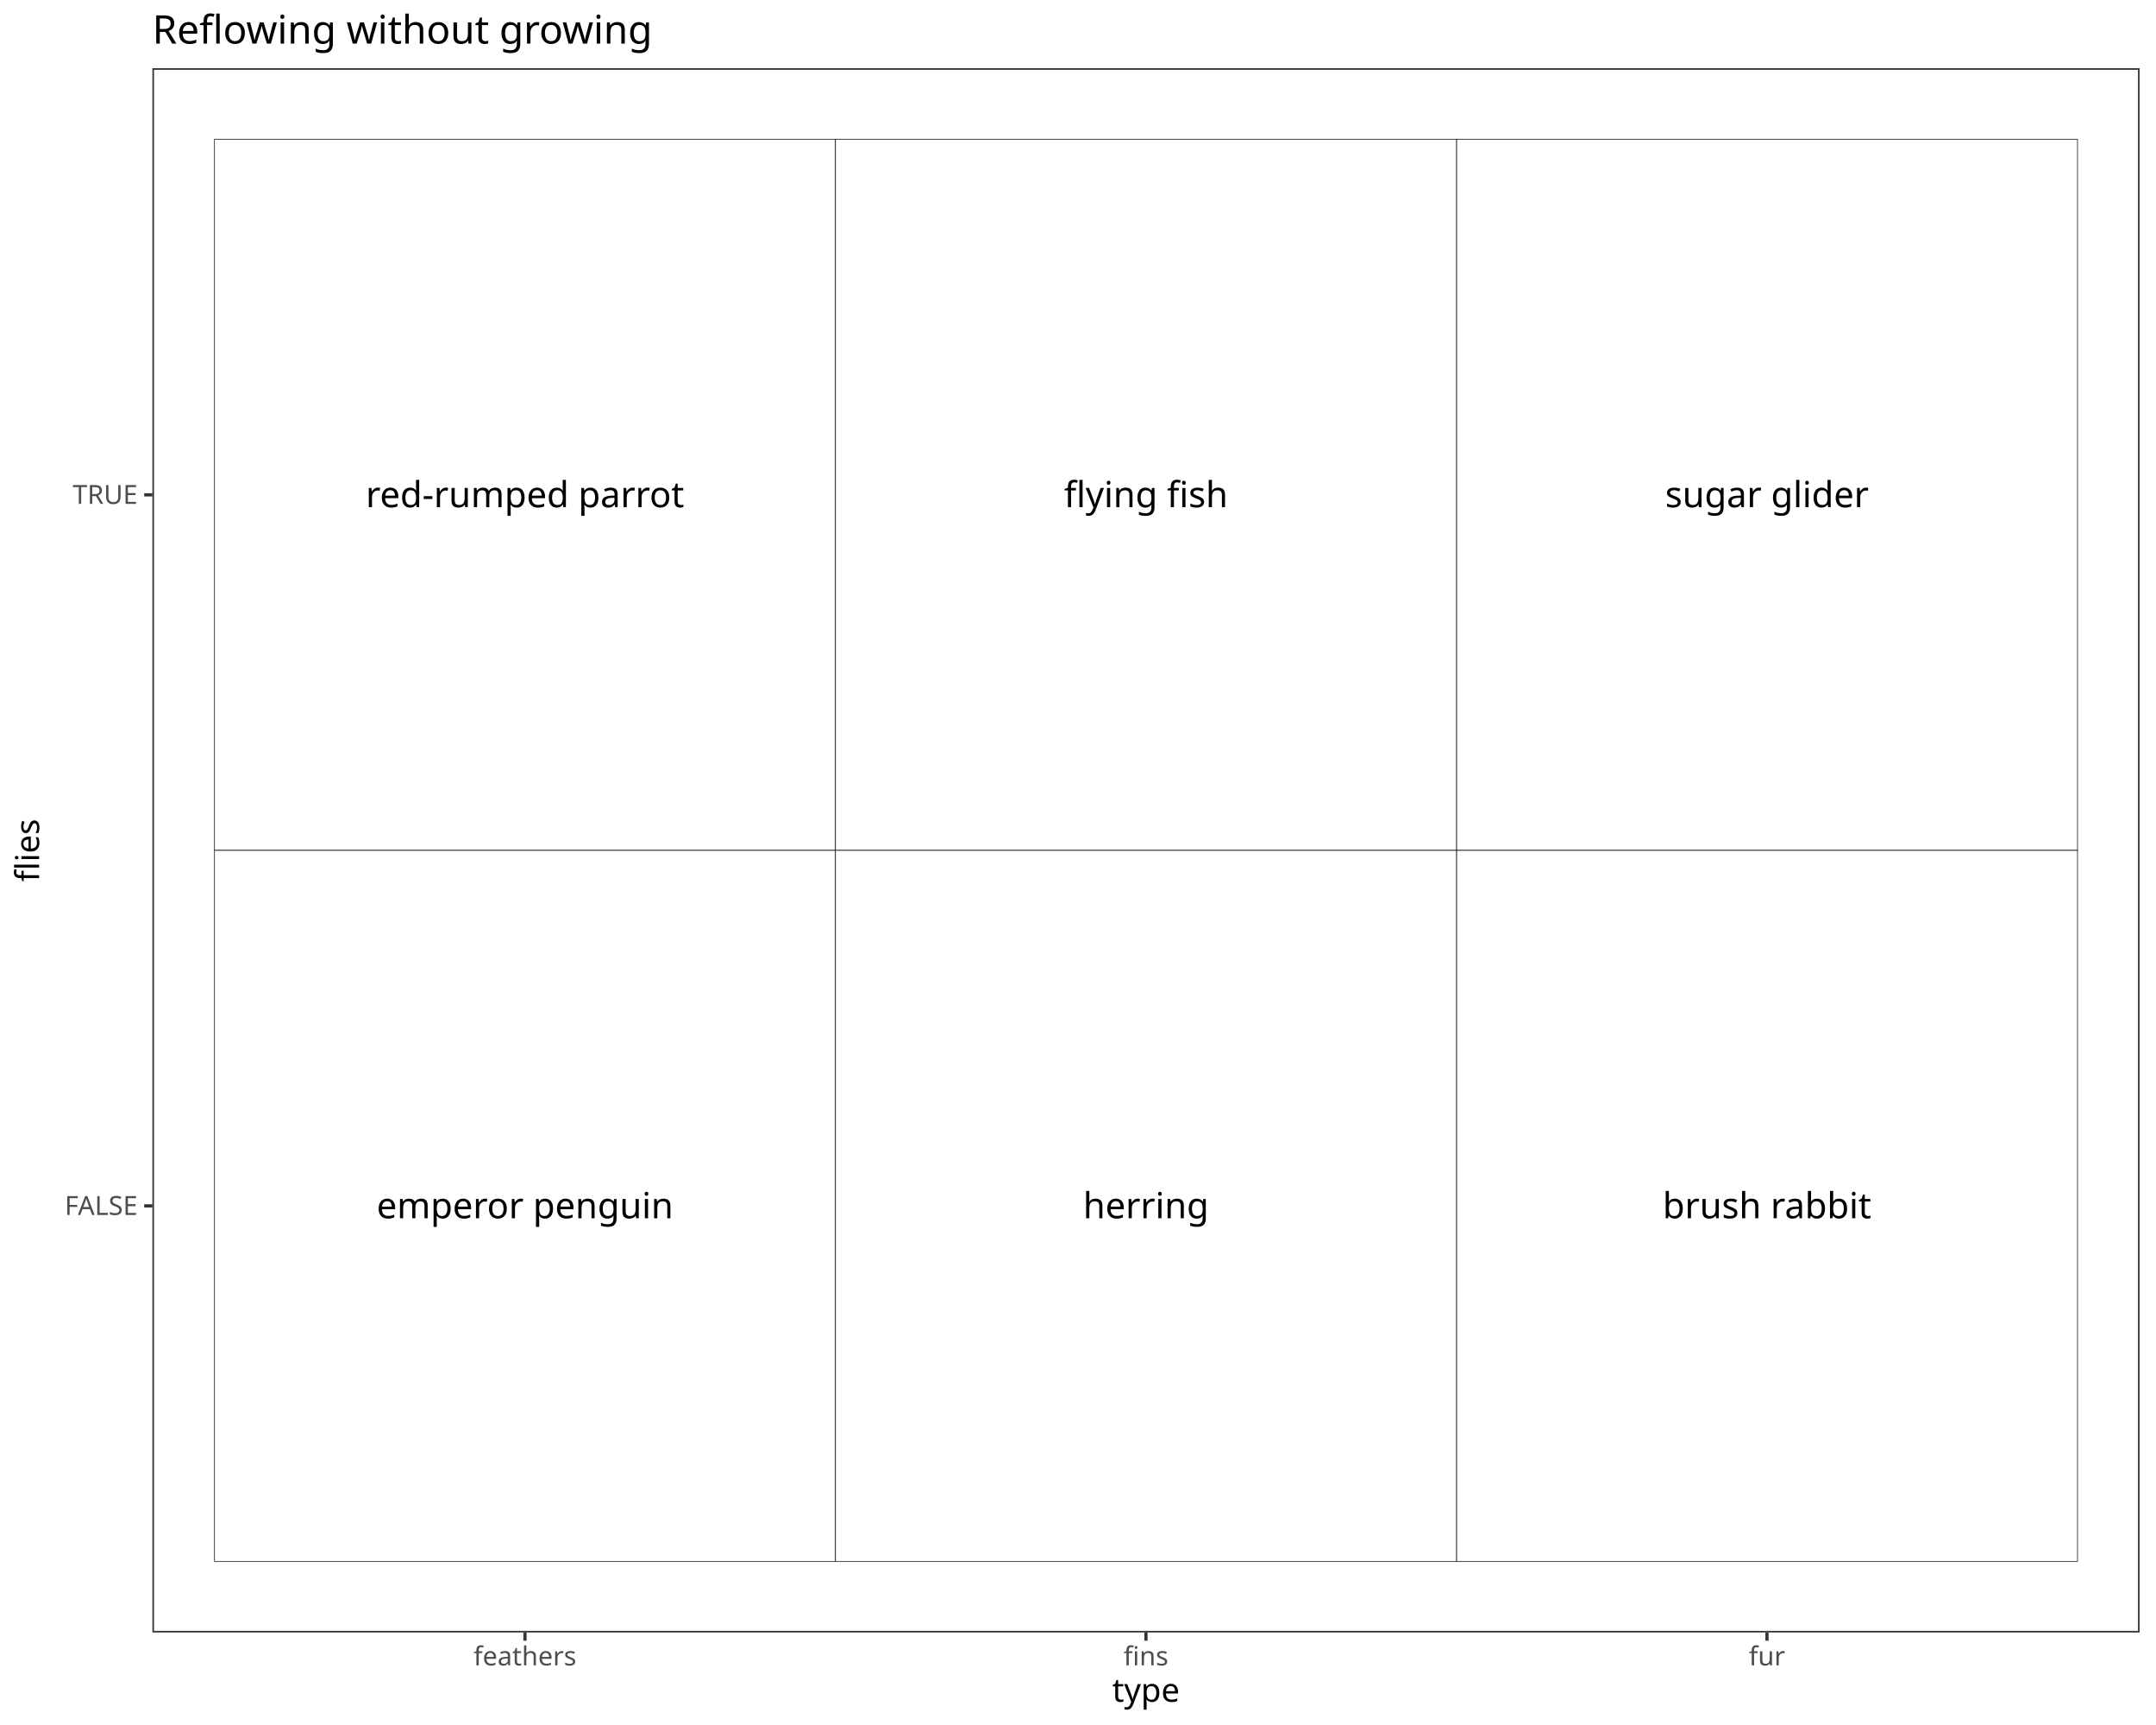
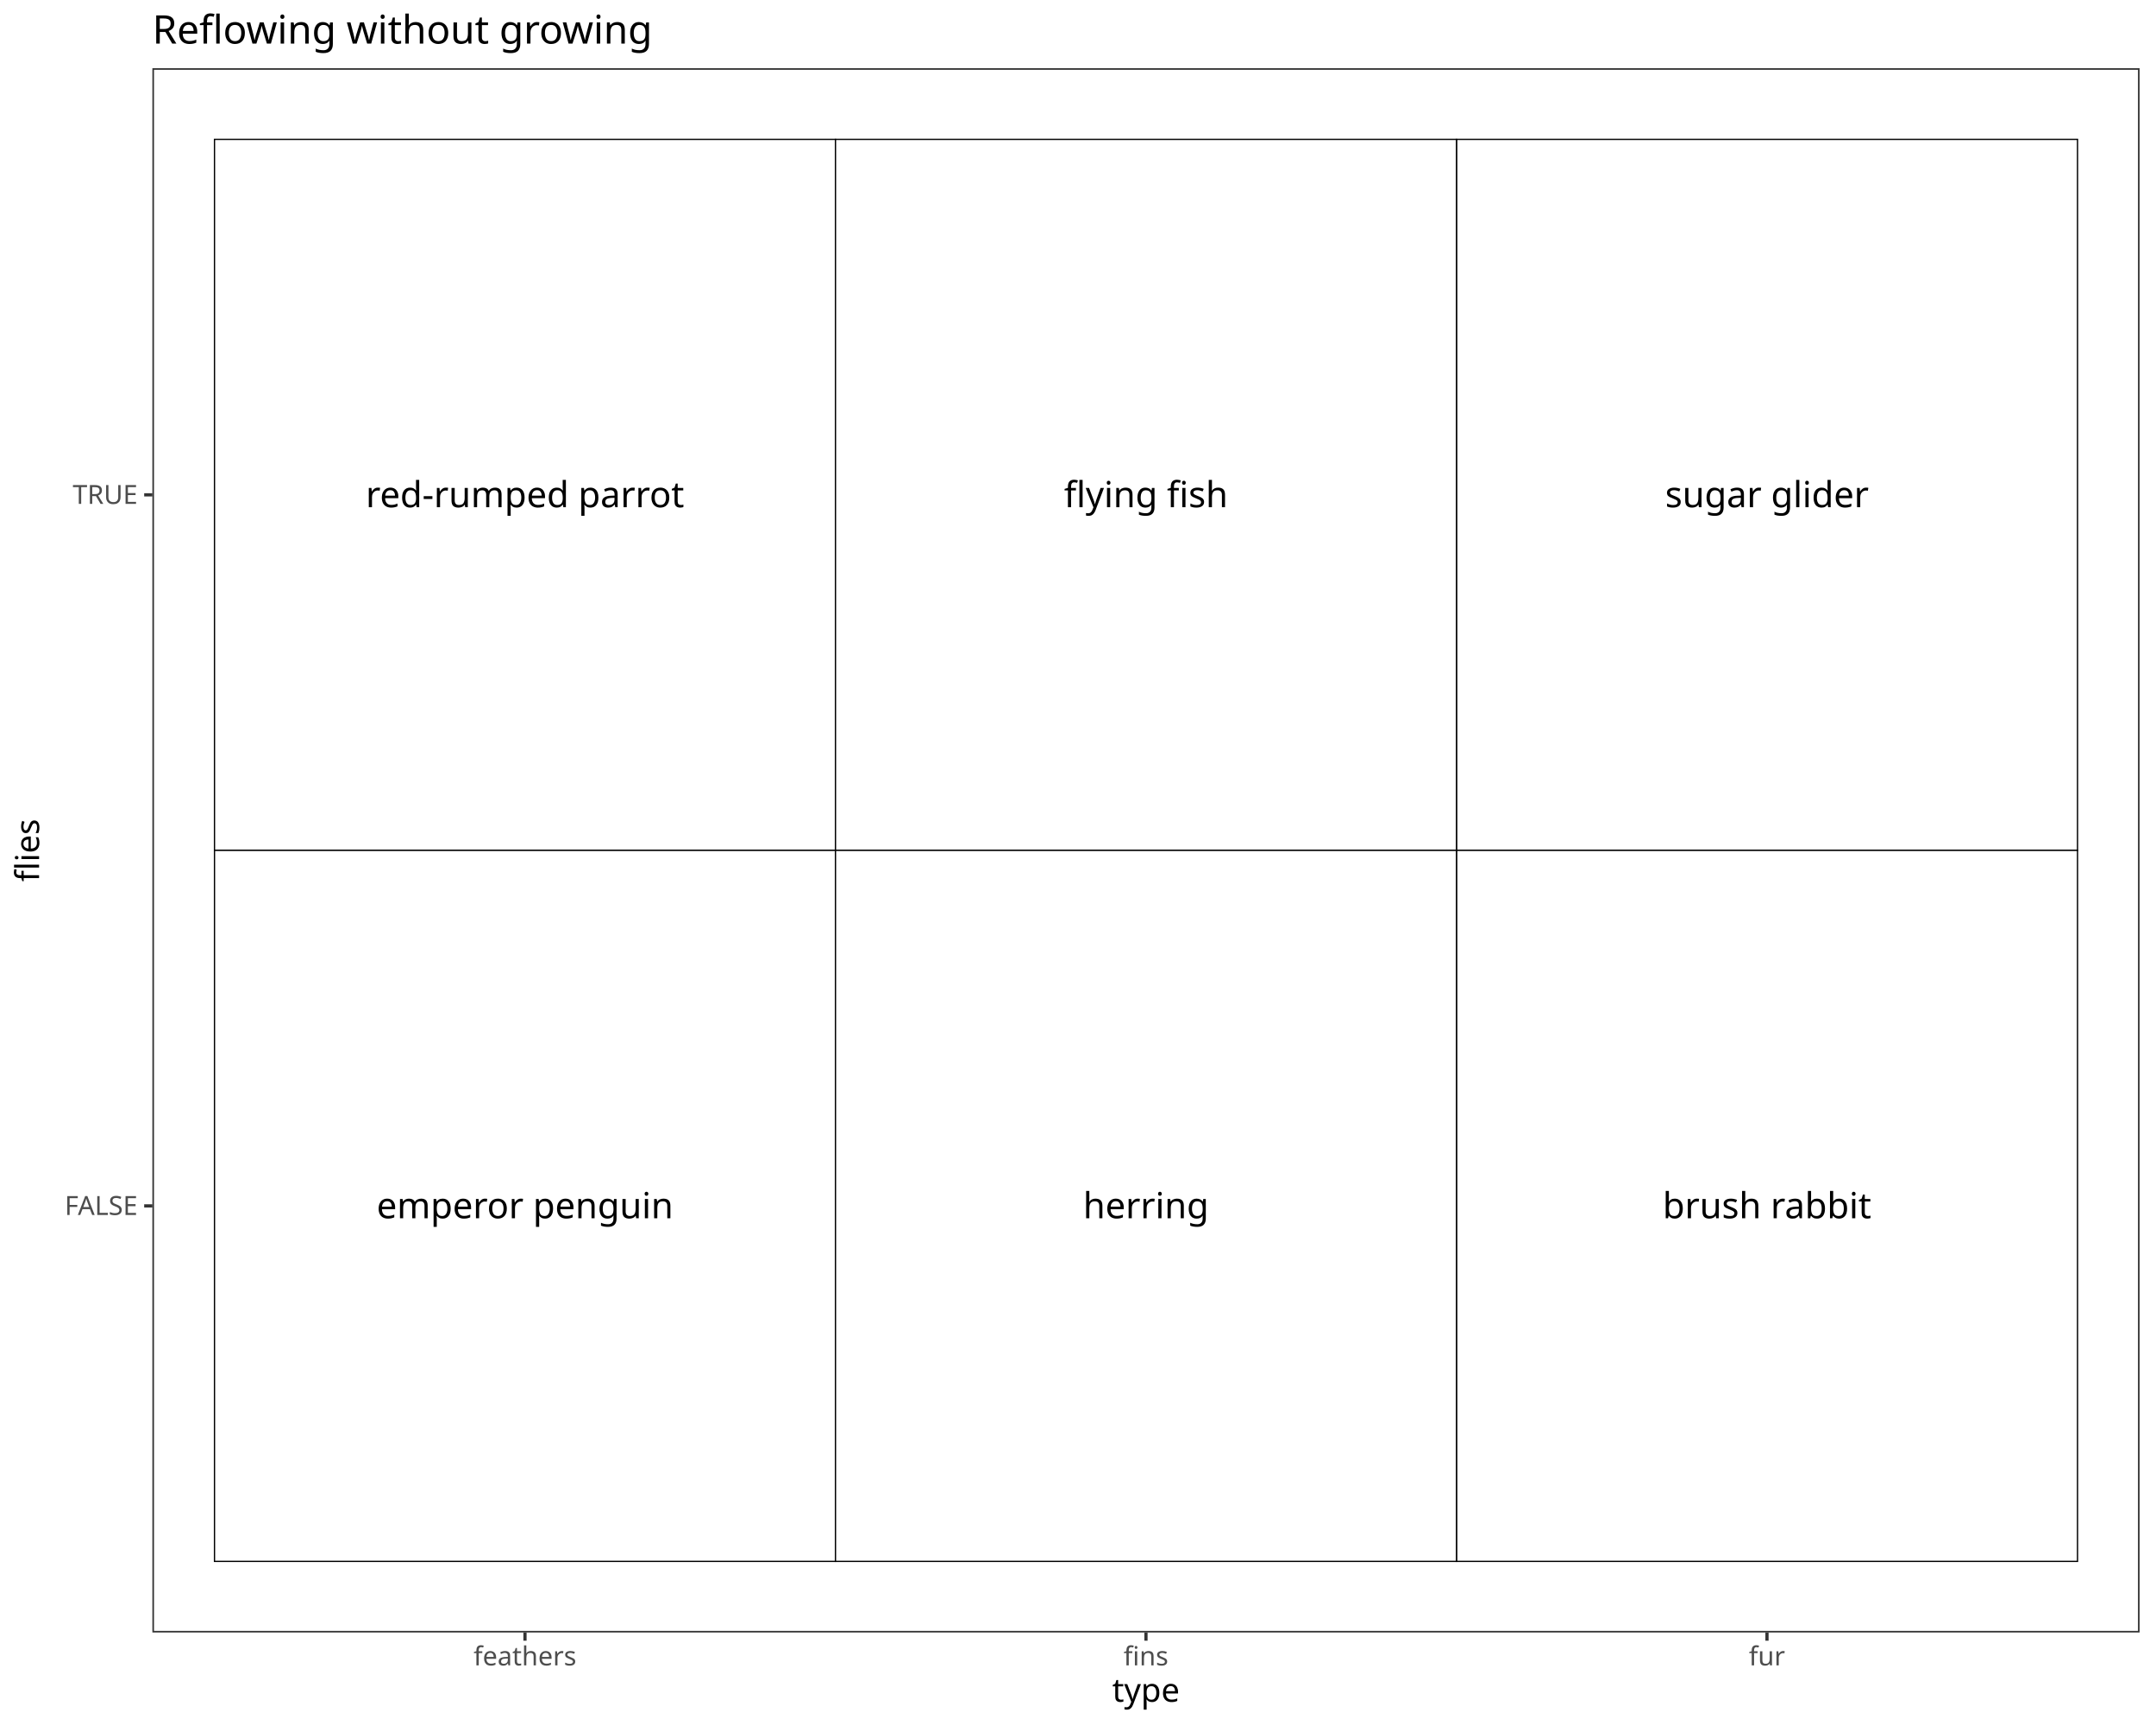
<svg xmlns="http://www.w3.org/2000/svg" class="svglite" data-engine-version="2.0" width="720.00pt" height="576.00pt" viewBox="0 0 720.00 576.00">
  <defs>
    <style type="text/css">
    .svglite line, .svglite polyline, .svglite polygon, .svglite path, .svglite rect, .svglite circle {
      fill: none;
      stroke: #000000;
      stroke-linecap: round;
      stroke-linejoin: round;
      stroke-miterlimit: 10.00;
    }
  </style>
  </defs>
  <rect width="100%" height="100%" style="stroke: none; fill: #FFFFFF;" />
  <defs>
    <clipPath id="cpMC4wMHw3MjAuMDB8MC4wMHw1NzYuMDA=">
      <rect x="0.00" y="0.00" width="720.00" height="576.00" />
    </clipPath>
  </defs>
  <g clip-path="url(#cpMC4wMHw3MjAuMDB8MC4wMHw1NzYuMDA=)">
    <rect x="0.00" y="0.00" width="720.00" height="576.00" style="stroke-width: 1.07; stroke: #FFFFFF; fill: #FFFFFF;" />
  </g>
  <defs>
    <clipPath id="cpNTAuODl8NzE0LjUyfDIyLjc4fDU0NS4xMQ==">
      <rect x="50.89" y="22.78" width="663.63" height="522.33" />
    </clipPath>
  </defs>
  <g clip-path="url(#cpNTAuODl8NzE0LjUyfDIyLjc4fDU0NS4xMQ==)">
    <rect x="50.89" y="22.78" width="663.63" height="522.33" style="stroke-width: 1.07; stroke: none; fill: #FFFFFF;" />
-     <rect x="71.63" y="46.53" width="207.39" height="237.42" style="stroke-width: 0.21; stroke-linecap: butt; stroke-linejoin: miter; fill: #FFFFFF;" />
-     <rect x="71.63" y="283.95" width="207.39" height="237.42" style="stroke-width: 0.21; stroke-linecap: butt; stroke-linejoin: miter; fill: #FFFFFF;" />
-     <rect x="486.40" y="46.53" width="207.39" height="237.42" style="stroke-width: 0.21; stroke-linecap: butt; stroke-linejoin: miter; fill: #FFFFFF;" />
-     <rect x="486.40" y="283.95" width="207.39" height="237.42" style="stroke-width: 0.21; stroke-linecap: butt; stroke-linejoin: miter; fill: #FFFFFF;" />
-     <rect x="279.01" y="46.53" width="207.39" height="237.42" style="stroke-width: 0.21; stroke-linecap: butt; stroke-linejoin: miter; fill: #FFFFFF;" />
-     <rect x="279.01" y="283.95" width="207.39" height="237.42" style="stroke-width: 0.21; stroke-linecap: butt; stroke-linejoin: miter; fill: #FFFFFF;" />
+     <rect x="71.63" y="46.53" width="207.39" height="237.42" style="stroke-width: 0.43; stroke-linecap: butt; stroke-linejoin: miter; fill: #FFFFFF;" />
+     <rect x="71.63" y="283.95" width="207.39" height="237.42" style="stroke-width: 0.43; stroke-linecap: butt; stroke-linejoin: miter; fill: #FFFFFF;" />
+     <rect x="486.40" y="46.53" width="207.39" height="237.42" style="stroke-width: 0.43; stroke-linecap: butt; stroke-linejoin: miter; fill: #FFFFFF;" />
+     <rect x="486.40" y="283.95" width="207.39" height="237.42" style="stroke-width: 0.43; stroke-linecap: butt; stroke-linejoin: miter; fill: #FFFFFF;" />
+     <rect x="279.01" y="46.53" width="207.39" height="237.42" style="stroke-width: 0.43; stroke-linecap: butt; stroke-linejoin: miter; fill: #FFFFFF;" />
+     <rect x="279.01" y="283.95" width="207.39" height="237.42" style="stroke-width: 0.43; stroke-linecap: butt; stroke-linejoin: miter; fill: #FFFFFF;" />
    <text x="175.32" y="169.37" text-anchor="middle" style="font-size: 12.00px; font-family: sans;" textLength="96.72px" lengthAdjust="spacingAndGlyphs">red-rumped parrot</text>
    <text x="175.32" y="406.79" text-anchor="middle" style="font-size: 12.00px; font-family: sans;" textLength="90.73px" lengthAdjust="spacingAndGlyphs">emperor penguin</text>
    <text x="590.09" y="169.37" text-anchor="middle" style="font-size: 12.00px; font-family: sans;" textLength="62.70px" lengthAdjust="spacingAndGlyphs">sugar glider</text>
    <text x="590.09" y="406.79" text-anchor="middle" style="font-size: 12.00px; font-family: sans;" textLength="63.37px" lengthAdjust="spacingAndGlyphs">brush rabbit</text>
    <text x="382.70" y="169.37" text-anchor="middle" style="font-size: 12.00px; font-family: sans;" textLength="50.03px" lengthAdjust="spacingAndGlyphs">flying fish</text>
    <text x="382.70" y="406.79" text-anchor="middle" style="font-size: 12.00px; font-family: sans;" textLength="37.35px" lengthAdjust="spacingAndGlyphs">herring</text>
    <rect x="50.89" y="22.78" width="663.63" height="522.33" style="stroke-width: 1.07; stroke: #333333;" />
  </g>
  <g clip-path="url(#cpMC4wMHw3MjAuMDB8MC4wMHw1NzYuMDA=)">
    <text x="45.96" y="405.69" text-anchor="end" style="font-size: 8.80px; fill: #4D4D4D; font-family: sans;" textLength="27.88px" lengthAdjust="spacingAndGlyphs">FALSE</text>
    <text x="45.96" y="168.26" text-anchor="end" style="font-size: 8.80px; fill: #4D4D4D; font-family: sans;" textLength="23.96px" lengthAdjust="spacingAndGlyphs">TRUE</text>
    <polyline points="48.15,402.66 50.89,402.66 " style="stroke-width: 1.07; stroke: #333333; stroke-linecap: butt;" />
    <polyline points="48.15,165.24 50.89,165.24 " style="stroke-width: 1.07; stroke: #333333; stroke-linecap: butt;" />
    <polyline points="175.32,547.85 175.32,545.11 " style="stroke-width: 1.07; stroke: #333333; stroke-linecap: butt;" />
    <polyline points="382.70,547.85 382.70,545.11 " style="stroke-width: 1.07; stroke: #333333; stroke-linecap: butt;" />
    <polyline points="590.09,547.85 590.09,545.11 " style="stroke-width: 1.07; stroke: #333333; stroke-linecap: butt;" />
    <text x="175.32" y="556.10" text-anchor="middle" style="font-size: 8.80px; fill: #4D4D4D; font-family: sans;" textLength="31.80px" lengthAdjust="spacingAndGlyphs">feathers</text>
    <text x="382.70" y="556.10" text-anchor="middle" style="font-size: 8.80px; fill: #4D4D4D; font-family: sans;" textLength="13.70px" lengthAdjust="spacingAndGlyphs">fins</text>
    <text x="590.09" y="556.10" text-anchor="middle" style="font-size: 8.80px; fill: #4D4D4D; font-family: sans;" textLength="10.27px" lengthAdjust="spacingAndGlyphs">fur</text>
    <text x="382.70" y="568.24" text-anchor="middle" style="font-size: 11.00px; font-family: sans;" textLength="20.80px" lengthAdjust="spacingAndGlyphs">type</text>
    <text transform="translate(13.05,283.95) rotate(-90)" text-anchor="middle" style="font-size: 11.00px; font-family: sans;" textLength="19.56px" lengthAdjust="spacingAndGlyphs">flies</text>
    <text x="50.89" y="14.56" style="font-size: 13.20px; font-family: sans;" textLength="153.35px" lengthAdjust="spacingAndGlyphs">Reflowing without growing</text>
  </g>
</svg>
